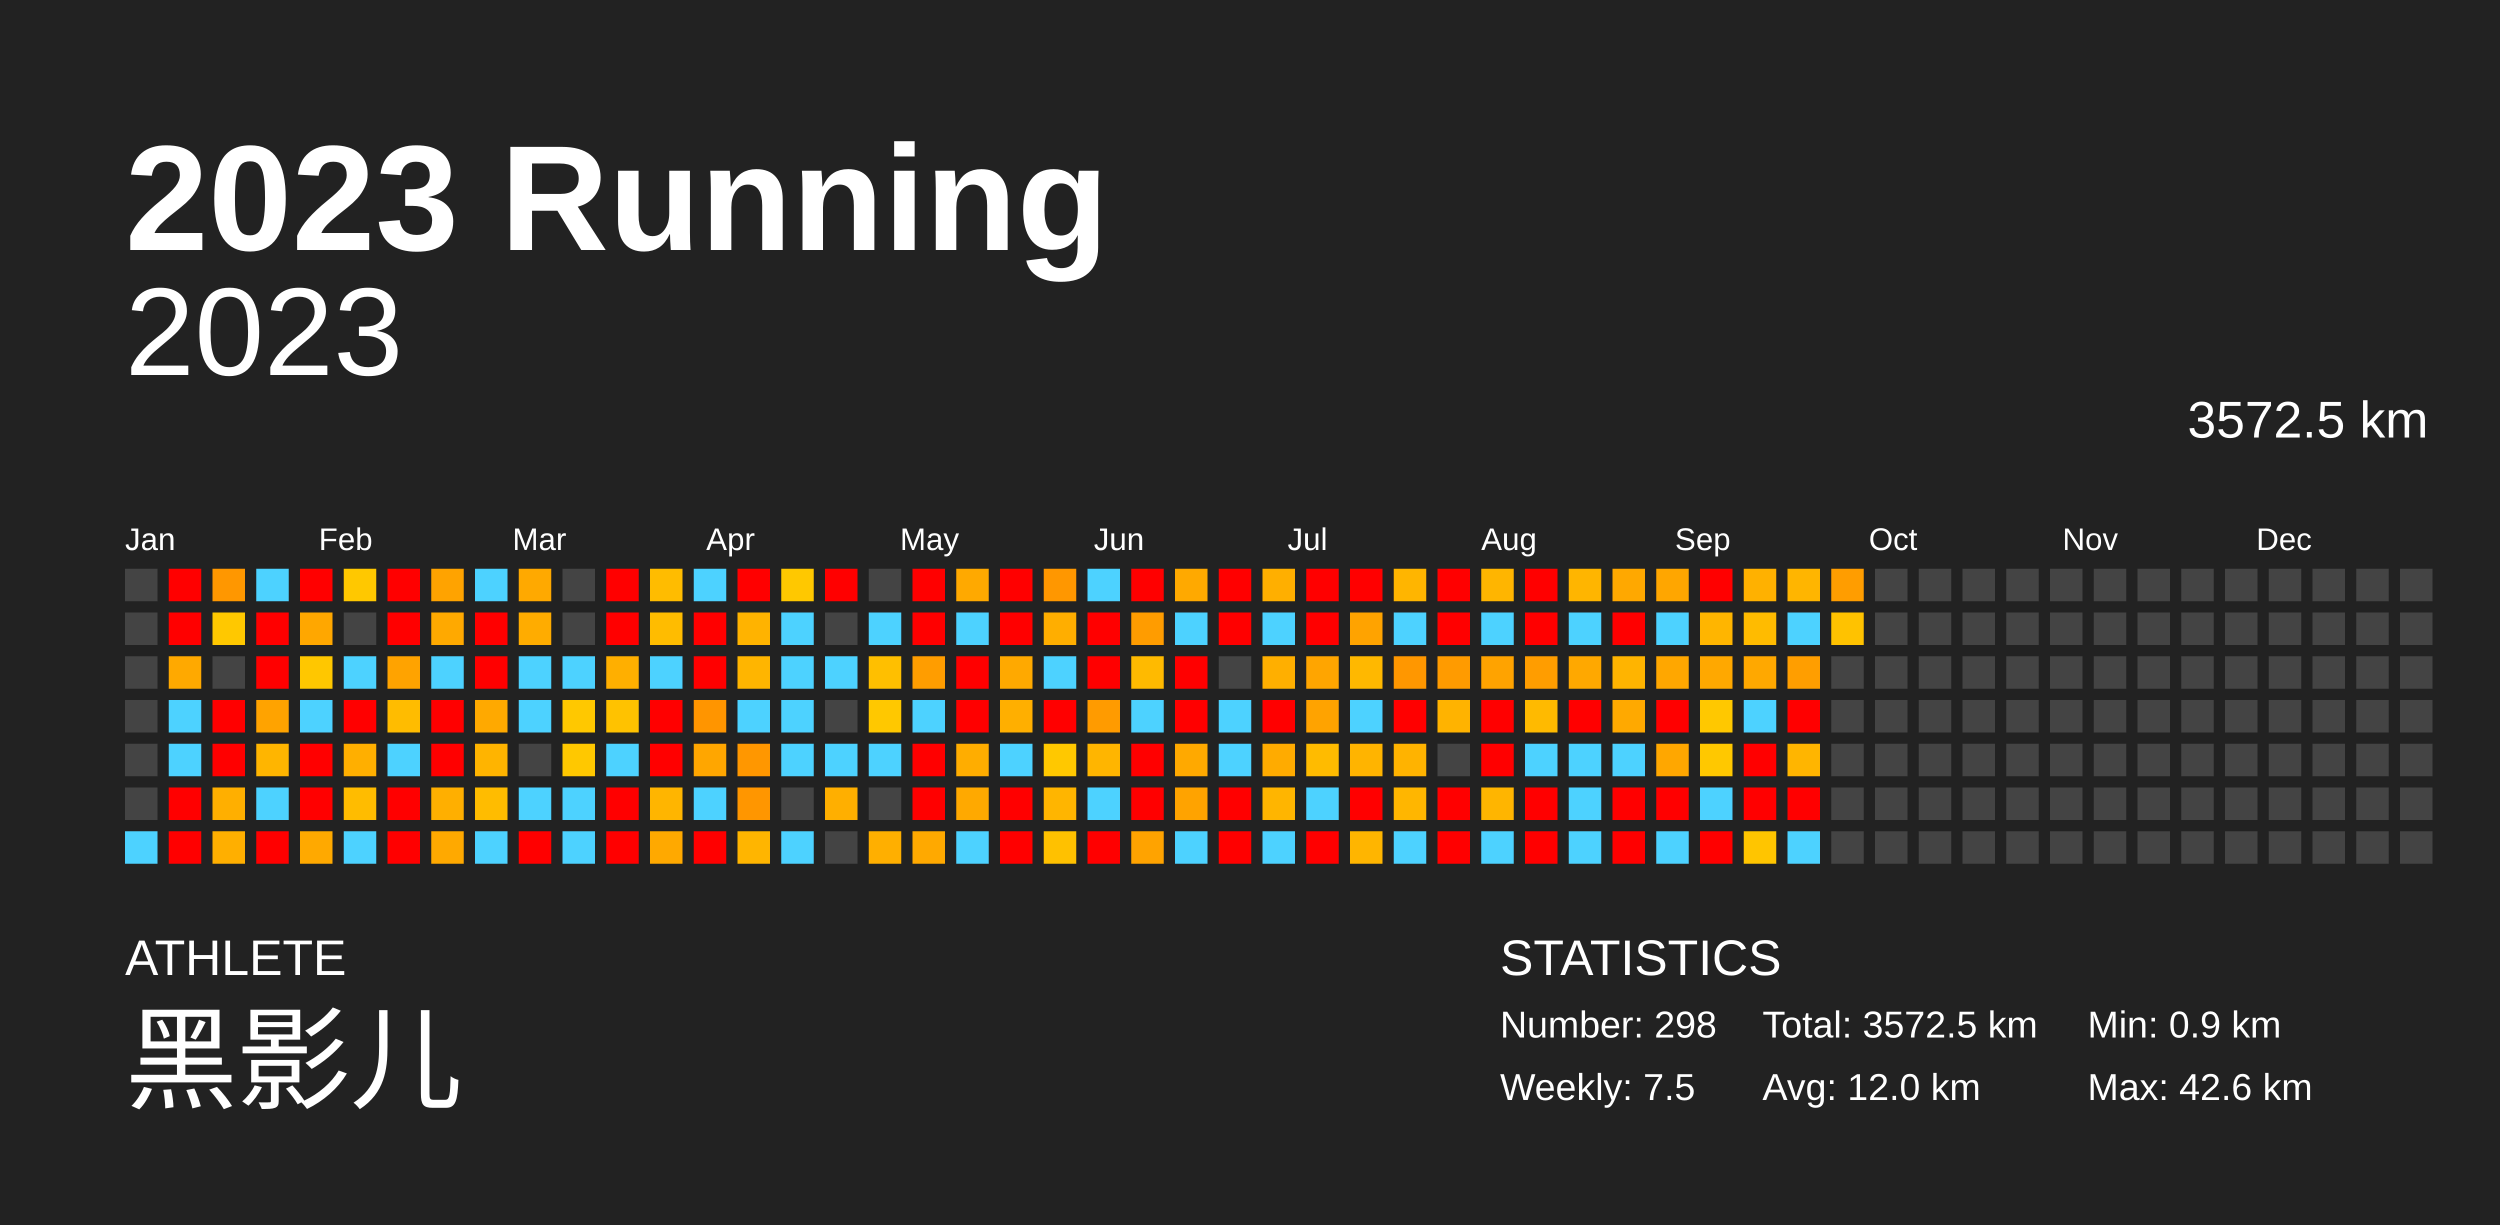
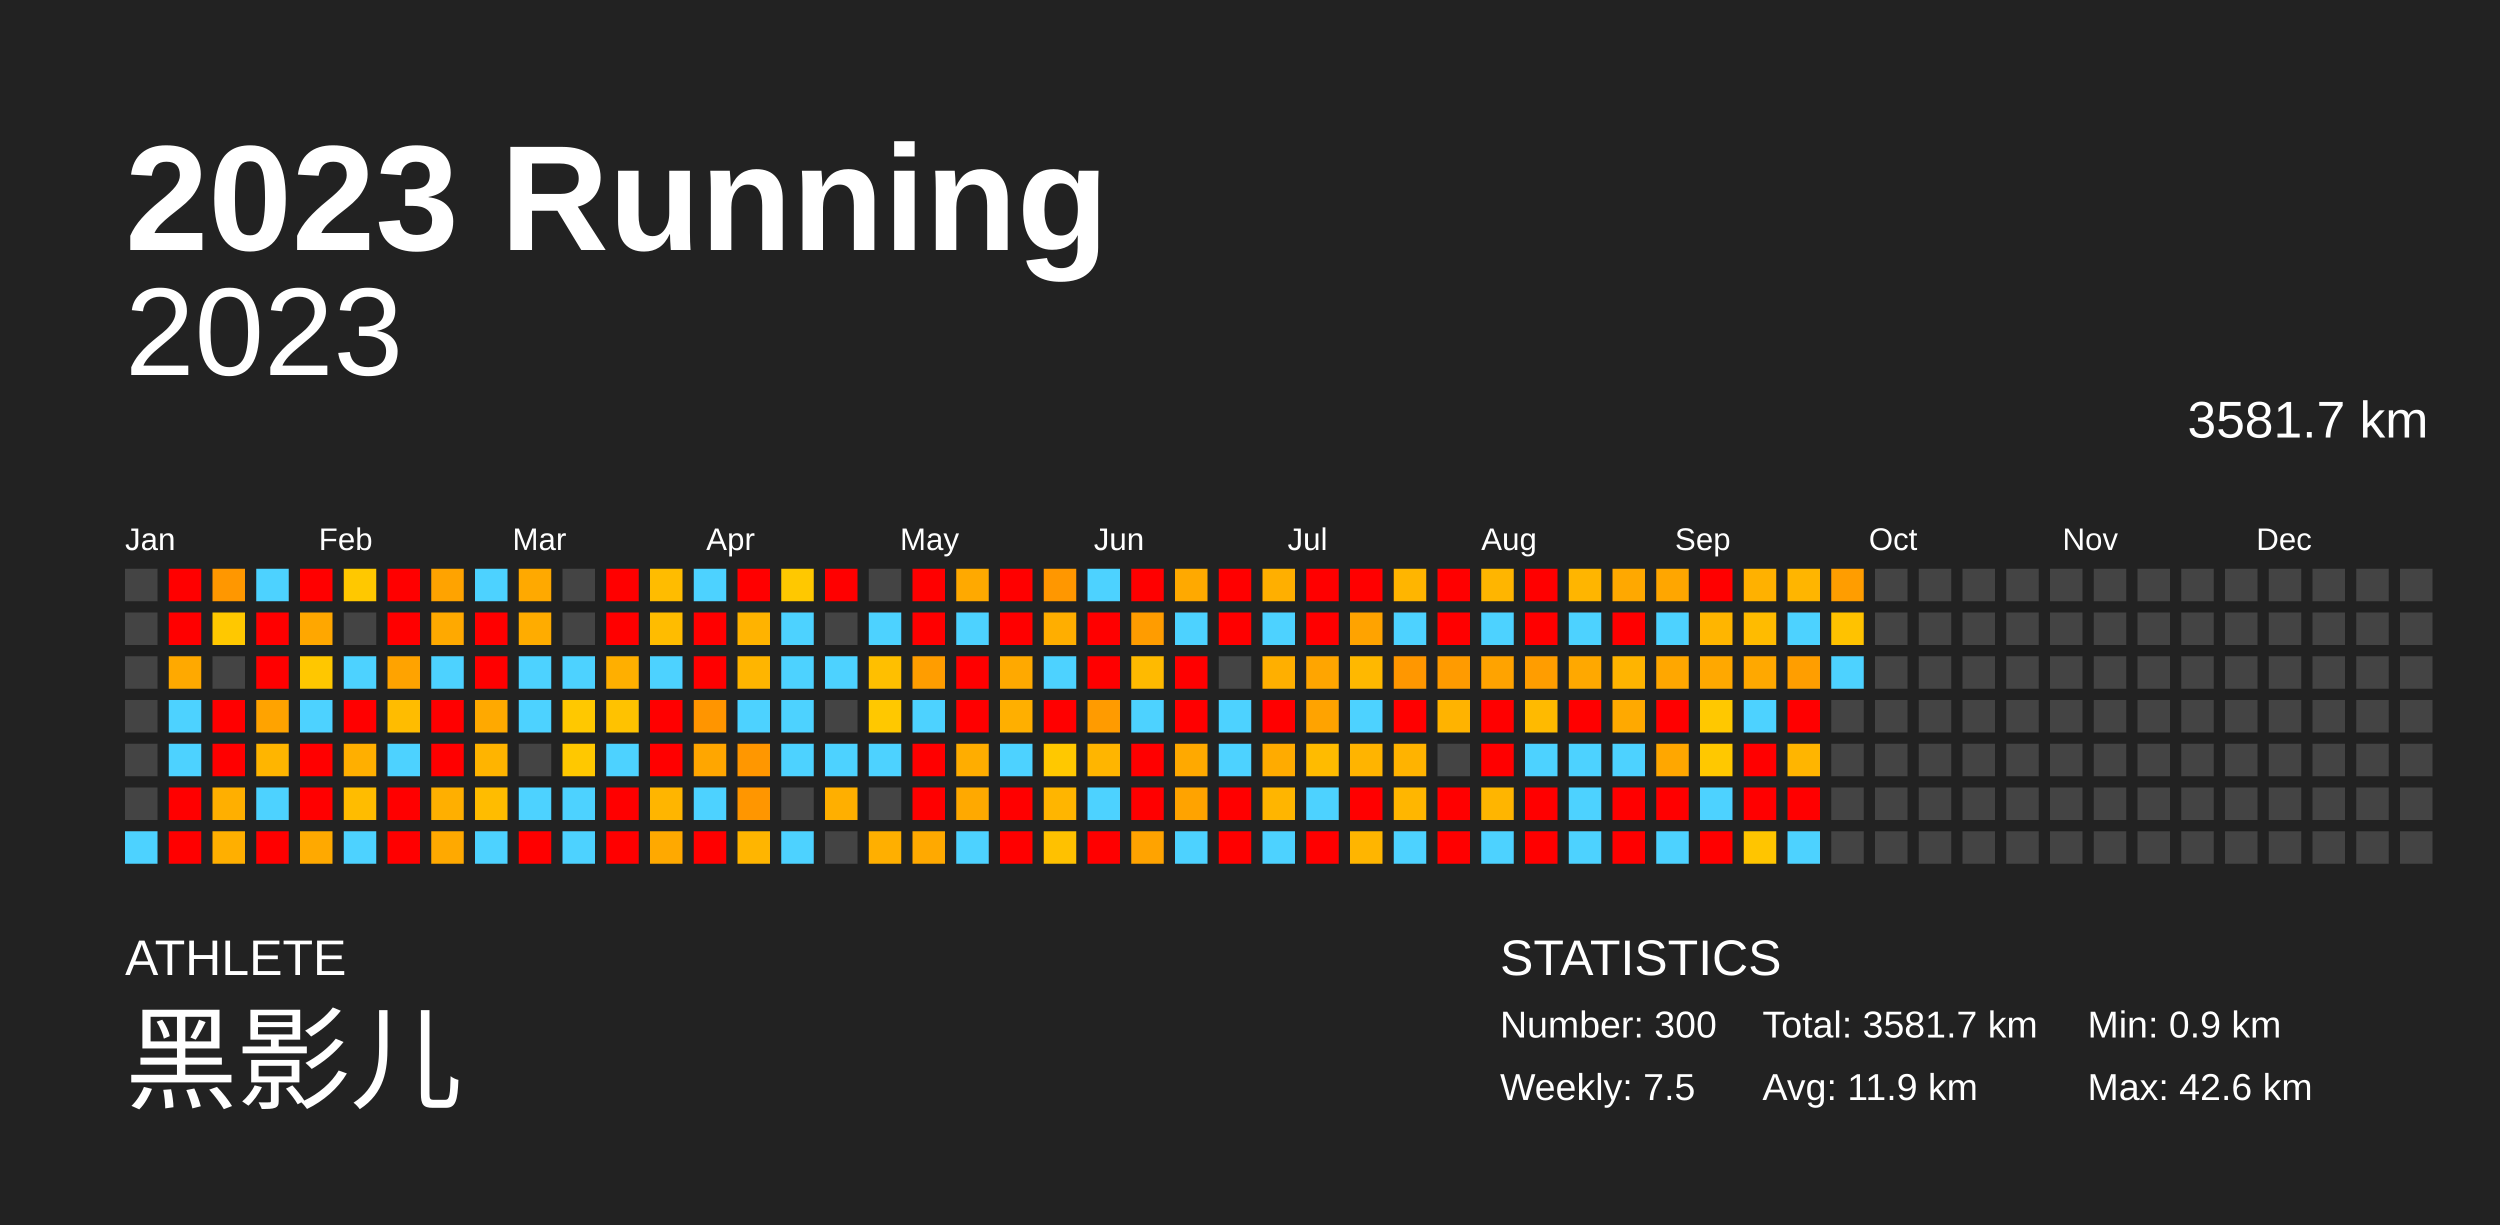
<svg xmlns="http://www.w3.org/2000/svg" baseProfile="full" height="98mm" version="1.1" viewBox="0,0,200,98" width="200mm">
  <defs />
  <rect fill="#222222" height="98" width="200" x="0" y="0" />
  <text fill="#FFFFFF" style="font-size:12px; font-family:Arial; font-weight:bold;" x="10" y="20">2023 Running</text>
  <text fill="#FFFFFF" style="font-size:4px; font-family:Arial" x="10" y="78">ATHLETE</text>
  <text fill="#FFFFFF" style="font-size:9px; font-family:Arial" x="10" y="88">黑影儿</text>
  <text fill="#FFFFFF" style="font-size:4px; font-family:Arial" x="120" y="78">STATISTICS</text>
-   <text fill="#FFFFFF" style="font-size:3px; font-family:Arial" x="120" y="83">Number: 298</text>
+   <text fill="#FFFFFF" style="font-size:3px; font-family:Arial" x="120" y="83">Number: 300</text>
  <text fill="#FFFFFF" style="font-size:3px; font-family:Arial" x="120" y="88">Weekly: 7.5</text>
-   <text fill="#FFFFFF" style="font-size:3px; font-family:Arial" x="141" y="83">Total: 3572.5 km</text>
-   <text fill="#FFFFFF" style="font-size:3px; font-family:Arial" x="141" y="88">Avg: 12.0 km</text>
+   <text fill="#FFFFFF" style="font-size:3px; font-family:Arial" x="141" y="83">Total: 3581.7 km</text>
+   <text fill="#FFFFFF" style="font-size:3px; font-family:Arial" x="141" y="88">Avg: 11.9 km</text>
  <text fill="#FFFFFF" style="font-size:3px; font-family:Arial" x="167" y="83">Min: 0.9 km</text>
  <text fill="#FFFFFF" style="font-size:3px; font-family:Arial" x="167" y="88">Max: 42.6 km</text>
  <text alignment-baseline="hanging" fill="#FFFFFF" style="font-size:10.0px; font-family:Arial;" x="10" y="30">2023</text>
-   <text alignment-baseline="hanging" fill="#FFFFFF" style="font-size:4.125px; font-family:Arial;" x="175" y="35">3572.5 km</text>
+   <text alignment-baseline="hanging" fill="#FFFFFF" style="font-size:4.125px; font-family:Arial;" x="175" y="35">3581.7 km</text>
  <text fill="#FFFFFF" style="font-size:2.5px; font-family:Arial" x="10.0" y="44">Jan</text>
  <text fill="#FFFFFF" style="font-size:2.5px; font-family:Arial" x="25.5" y="44">Feb</text>
  <text fill="#FFFFFF" style="font-size:2.5px; font-family:Arial" x="41.0" y="44">Mar</text>
  <text fill="#FFFFFF" style="font-size:2.5px; font-family:Arial" x="56.5" y="44">Apr</text>
  <text fill="#FFFFFF" style="font-size:2.5px; font-family:Arial" x="72.0" y="44">May</text>
  <text fill="#FFFFFF" style="font-size:2.5px; font-family:Arial" x="87.5" y="44">Jun</text>
  <text fill="#FFFFFF" style="font-size:2.5px; font-family:Arial" x="103.0" y="44">Jul</text>
  <text fill="#FFFFFF" style="font-size:2.5px; font-family:Arial" x="118.5" y="44">Aug</text>
  <text fill="#FFFFFF" style="font-size:2.5px; font-family:Arial" x="134.0" y="44">Sep</text>
  <text fill="#FFFFFF" style="font-size:2.5px; font-family:Arial" x="149.5" y="44">Oct</text>
  <text fill="#FFFFFF" style="font-size:2.5px; font-family:Arial" x="165.0" y="44">Nov</text>
  <text fill="#FFFFFF" style="font-size:2.5px; font-family:Arial" x="180.5" y="44">Dec</text>
  <rect fill="#444444" height="2.6" width="2.6" x="10.0" y="45.5" />
  <rect fill="#444444" height="2.6" width="2.6" x="10.0" y="49.0" />
  <rect fill="#444444" height="2.6" width="2.6" x="10.0" y="52.5" />
  <rect fill="#444444" height="2.6" width="2.6" x="10.0" y="56.0" />
  <rect fill="#444444" height="2.6" width="2.6" x="10.0" y="59.5" />
  <rect fill="#444444" height="2.6" width="2.6" x="10.0" y="63.0" />
  <rect fill="#4dd2ff" height="2.6" width="2.6" x="10.0" y="66.5" />
  <rect fill="red" height="2.6" width="2.6" x="13.5" y="45.5" />
  <rect fill="red" height="2.6" width="2.6" x="13.5" y="49.0" />
  <rect fill="#ffa900" height="2.6" width="2.6" x="13.5" y="52.5" />
  <rect fill="#4dd2ff" height="2.6" width="2.6" x="13.5" y="56.0" />
  <rect fill="#4dd2ff" height="2.6" width="2.6" x="13.5" y="59.5" />
  <rect fill="red" height="2.6" width="2.6" x="13.5" y="63.0" />
  <rect fill="red" height="2.6" width="2.6" x="13.5" y="66.5" />
  <rect fill="#ff9700" height="2.6" width="2.6" x="17.0" y="45.5" />
  <rect fill="#ffc800" height="2.6" width="2.6" x="17.0" y="49.0" />
  <rect fill="#444444" height="2.6" width="2.6" x="17.0" y="52.5" />
  <rect fill="red" height="2.6" width="2.6" x="17.0" y="56.0" />
  <rect fill="red" height="2.6" width="2.6" x="17.0" y="59.5" />
  <rect fill="#ffaf00" height="2.6" width="2.6" x="17.0" y="63.0" />
  <rect fill="#ffaf00" height="2.6" width="2.6" x="17.0" y="66.5" />
  <rect fill="#4dd2ff" height="2.6" width="2.6" x="20.5" y="45.5" />
  <rect fill="red" height="2.6" width="2.6" x="20.5" y="49.0" />
  <rect fill="red" height="2.6" width="2.6" x="20.5" y="52.5" />
  <rect fill="#ffa300" height="2.6" width="2.6" x="20.5" y="56.0" />
  <rect fill="#ffb500" height="2.6" width="2.6" x="20.5" y="59.5" />
  <rect fill="#4dd2ff" height="2.6" width="2.6" x="20.5" y="63.0" />
  <rect fill="red" height="2.6" width="2.6" x="20.5" y="66.5" />
  <rect fill="red" height="2.6" width="2.6" x="24.0" y="45.5" />
  <rect fill="#ffa700" height="2.6" width="2.6" x="24.0" y="49.0" />
  <rect fill="#ffc700" height="2.6" width="2.6" x="24.0" y="52.5" />
  <rect fill="#4dd2ff" height="2.6" width="2.6" x="24.0" y="56.0" />
  <rect fill="red" height="2.6" width="2.6" x="24.0" y="59.5" />
  <rect fill="red" height="2.6" width="2.6" x="24.0" y="63.0" />
  <rect fill="#ffa900" height="2.6" width="2.6" x="24.0" y="66.5" />
  <rect fill="#ffc800" height="2.6" width="2.6" x="27.5" y="45.5" />
  <rect fill="#444444" height="2.6" width="2.6" x="27.5" y="49.0" />
  <rect fill="#4dd2ff" height="2.6" width="2.6" x="27.5" y="52.5" />
  <rect fill="red" height="2.6" width="2.6" x="27.5" y="56.0" />
  <rect fill="#ffaf00" height="2.6" width="2.6" x="27.5" y="59.5" />
  <rect fill="#ffbc00" height="2.6" width="2.6" x="27.5" y="63.0" />
  <rect fill="#4dd2ff" height="2.6" width="2.6" x="27.5" y="66.5" />
  <rect fill="red" height="2.6" width="2.6" x="31.0" y="45.5" />
  <rect fill="red" height="2.6" width="2.6" x="31.0" y="49.0" />
  <rect fill="#ffa300" height="2.6" width="2.6" x="31.0" y="52.5" />
  <rect fill="#ffbc00" height="2.6" width="2.6" x="31.0" y="56.0" />
  <rect fill="#4dd2ff" height="2.6" width="2.6" x="31.0" y="59.5" />
  <rect fill="red" height="2.6" width="2.6" x="31.0" y="63.0" />
  <rect fill="red" height="2.6" width="2.6" x="31.0" y="66.5" />
  <rect fill="#ffa300" height="2.6" width="2.6" x="34.5" y="45.5" />
  <rect fill="#ffa900" height="2.6" width="2.6" x="34.5" y="49.0" />
  <rect fill="#4dd2ff" height="2.6" width="2.6" x="34.5" y="52.5" />
  <rect fill="red" height="2.6" width="2.6" x="34.5" y="56.0" />
  <rect fill="red" height="2.6" width="2.6" x="34.5" y="59.5" />
  <rect fill="#ffaf00" height="2.6" width="2.6" x="34.5" y="63.0" />
  <rect fill="#ffa900" height="2.6" width="2.6" x="34.5" y="66.5" />
  <rect fill="#4dd2ff" height="2.6" width="2.6" x="38.0" y="45.5" />
  <rect fill="red" height="2.6" width="2.6" x="38.0" y="49.0" />
  <rect fill="red" height="2.6" width="2.6" x="38.0" y="52.5" />
  <rect fill="#ffa900" height="2.6" width="2.6" x="38.0" y="56.0" />
  <rect fill="#ffb400" height="2.6" width="2.6" x="38.0" y="59.5" />
  <rect fill="#ffbc00" height="2.6" width="2.6" x="38.0" y="63.0" />
  <rect fill="#4dd2ff" height="2.6" width="2.6" x="38.0" y="66.5" />
  <rect fill="#ffa900" height="2.6" width="2.6" x="41.5" y="45.5" />
  <rect fill="#ffac00" height="2.6" width="2.6" x="41.5" y="49.0" />
  <rect fill="#4dd2ff" height="2.6" width="2.6" x="41.5" y="52.5" />
  <rect fill="#4dd2ff" height="2.6" width="2.6" x="41.5" y="56.0" />
  <rect fill="#444444" height="2.6" width="2.6" x="41.5" y="59.5" />
  <rect fill="#4dd2ff" height="2.6" width="2.6" x="41.5" y="63.0" />
  <rect fill="red" height="2.6" width="2.6" x="41.5" y="66.5" />
  <rect fill="#444444" height="2.6" width="2.6" x="45.0" y="45.5" />
  <rect fill="#444444" height="2.6" width="2.6" x="45.0" y="49.0" />
  <rect fill="#4dd2ff" height="2.6" width="2.6" x="45.0" y="52.5" />
  <rect fill="#ffc800" height="2.6" width="2.6" x="45.0" y="56.0" />
  <rect fill="#ffc800" height="2.6" width="2.6" x="45.0" y="59.5" />
  <rect fill="#4dd2ff" height="2.6" width="2.6" x="45.0" y="63.0" />
  <rect fill="#4dd2ff" height="2.6" width="2.6" x="45.0" y="66.5" />
  <rect fill="red" height="2.6" width="2.6" x="48.5" y="45.5" />
  <rect fill="red" height="2.6" width="2.6" x="48.5" y="49.0" />
  <rect fill="#ffaf00" height="2.6" width="2.6" x="48.5" y="52.5" />
  <rect fill="#ffc200" height="2.6" width="2.6" x="48.5" y="56.0" />
  <rect fill="#4dd2ff" height="2.6" width="2.6" x="48.5" y="59.5" />
  <rect fill="red" height="2.6" width="2.6" x="48.5" y="63.0" />
  <rect fill="red" height="2.6" width="2.6" x="48.5" y="66.5" />
  <rect fill="#ffbc00" height="2.6" width="2.6" x="52.0" y="45.5" />
  <rect fill="#ffbc00" height="2.6" width="2.6" x="52.0" y="49.0" />
  <rect fill="#4dd2ff" height="2.6" width="2.6" x="52.0" y="52.5" />
  <rect fill="red" height="2.6" width="2.6" x="52.0" y="56.0" />
  <rect fill="red" height="2.6" width="2.6" x="52.0" y="59.5" />
  <rect fill="#ffb500" height="2.6" width="2.6" x="52.0" y="63.0" />
  <rect fill="#ffa900" height="2.6" width="2.6" x="52.0" y="66.5" />
  <rect fill="#4dd2ff" height="2.6" width="2.6" x="55.5" y="45.5" />
  <rect fill="red" height="2.6" width="2.6" x="55.5" y="49.0" />
  <rect fill="red" height="2.6" width="2.6" x="55.5" y="52.5" />
  <rect fill="#ff9500" height="2.6" width="2.6" x="55.5" y="56.0" />
  <rect fill="#ffa600" height="2.6" width="2.6" x="55.5" y="59.5" />
  <rect fill="#4dd2ff" height="2.6" width="2.6" x="55.5" y="63.0" />
  <rect fill="red" height="2.6" width="2.6" x="55.5" y="66.5" />
  <rect fill="red" height="2.6" width="2.6" x="59.0" y="45.5" />
  <rect fill="#ffb300" height="2.6" width="2.6" x="59.0" y="49.0" />
  <rect fill="#ffb500" height="2.6" width="2.6" x="59.0" y="52.5" />
  <rect fill="#4dd2ff" height="2.6" width="2.6" x="59.0" y="56.0" />
  <rect fill="#ff9700" height="2.6" width="2.6" x="59.0" y="59.5" />
  <rect fill="#ff9600" height="2.6" width="2.6" x="59.0" y="63.0" />
  <rect fill="#ffb500" height="2.6" width="2.6" x="59.0" y="66.5" />
  <rect fill="#ffc800" height="2.6" width="2.6" x="62.5" y="45.5" />
  <rect fill="#4dd2ff" height="2.6" width="2.6" x="62.5" y="49.0" />
  <rect fill="#4dd2ff" height="2.6" width="2.6" x="62.5" y="52.5" />
  <rect fill="#4dd2ff" height="2.6" width="2.6" x="62.5" y="56.0" />
  <rect fill="#4dd2ff" height="2.6" width="2.6" x="62.5" y="59.5" />
  <rect fill="#444444" height="2.6" width="2.6" x="62.5" y="63.0" />
  <rect fill="#4dd2ff" height="2.6" width="2.6" x="62.5" y="66.5" />
  <rect fill="red" height="2.6" width="2.6" x="66.0" y="45.5" />
  <rect fill="#444444" height="2.6" width="2.6" x="66.0" y="49.0" />
  <rect fill="#4dd2ff" height="2.6" width="2.6" x="66.0" y="52.5" />
  <rect fill="#444444" height="2.6" width="2.6" x="66.0" y="56.0" />
  <rect fill="#4dd2ff" height="2.6" width="2.6" x="66.0" y="59.5" />
  <rect fill="#ffaf00" height="2.6" width="2.6" x="66.0" y="63.0" />
  <rect fill="#444444" height="2.6" width="2.6" x="66.0" y="66.5" />
  <rect fill="#444444" height="2.6" width="2.6" x="69.5" y="45.5" />
  <rect fill="#4dd2ff" height="2.6" width="2.6" x="69.5" y="49.0" />
  <rect fill="#ffbf00" height="2.6" width="2.6" x="69.5" y="52.5" />
  <rect fill="#ffc800" height="2.6" width="2.6" x="69.5" y="56.0" />
  <rect fill="#4dd2ff" height="2.6" width="2.6" x="69.5" y="59.5" />
  <rect fill="#444444" height="2.6" width="2.6" x="69.5" y="63.0" />
  <rect fill="#ffaf00" height="2.6" width="2.6" x="69.5" y="66.5" />
  <rect fill="red" height="2.6" width="2.6" x="73.0" y="45.5" />
  <rect fill="red" height="2.6" width="2.6" x="73.0" y="49.0" />
  <rect fill="#ff9d00" height="2.6" width="2.6" x="73.0" y="52.5" />
  <rect fill="#4dd2ff" height="2.6" width="2.6" x="73.0" y="56.0" />
  <rect fill="red" height="2.6" width="2.6" x="73.0" y="59.5" />
  <rect fill="red" height="2.6" width="2.6" x="73.0" y="63.0" />
  <rect fill="#ffa900" height="2.6" width="2.6" x="73.0" y="66.5" />
  <rect fill="#ffa900" height="2.6" width="2.6" x="76.5" y="45.5" />
  <rect fill="#4dd2ff" height="2.6" width="2.6" x="76.5" y="49.0" />
  <rect fill="red" height="2.6" width="2.6" x="76.5" y="52.5" />
  <rect fill="red" height="2.6" width="2.6" x="76.5" y="56.0" />
  <rect fill="#ffad00" height="2.6" width="2.6" x="76.5" y="59.5" />
  <rect fill="#ffa900" height="2.6" width="2.6" x="76.5" y="63.0" />
  <rect fill="#4dd2ff" height="2.6" width="2.6" x="76.5" y="66.5" />
  <rect fill="red" height="2.6" width="2.6" x="80.0" y="45.5" />
  <rect fill="red" height="2.6" width="2.6" x="80.0" y="49.0" />
  <rect fill="#ffa900" height="2.6" width="2.6" x="80.0" y="52.5" />
  <rect fill="#ffaf00" height="2.6" width="2.6" x="80.0" y="56.0" />
  <rect fill="#4dd2ff" height="2.6" width="2.6" x="80.0" y="59.5" />
  <rect fill="red" height="2.6" width="2.6" x="80.0" y="63.0" />
  <rect fill="red" height="2.6" width="2.6" x="80.0" y="66.5" />
  <rect fill="#ff9700" height="2.6" width="2.6" x="83.5" y="45.5" />
  <rect fill="#ffae00" height="2.6" width="2.6" x="83.5" y="49.0" />
  <rect fill="#4dd2ff" height="2.6" width="2.6" x="83.5" y="52.5" />
  <rect fill="red" height="2.6" width="2.6" x="83.5" y="56.0" />
  <rect fill="#ffc800" height="2.6" width="2.6" x="83.5" y="59.5" />
  <rect fill="#ffb500" height="2.6" width="2.6" x="83.5" y="63.0" />
  <rect fill="#ffc100" height="2.6" width="2.6" x="83.5" y="66.5" />
  <rect fill="#4dd2ff" height="2.6" width="2.6" x="87.0" y="45.5" />
  <rect fill="red" height="2.6" width="2.6" x="87.0" y="49.0" />
  <rect fill="red" height="2.6" width="2.6" x="87.0" y="52.5" />
  <rect fill="#ff9b00" height="2.6" width="2.6" x="87.0" y="56.0" />
  <rect fill="#ffb500" height="2.6" width="2.6" x="87.0" y="59.5" />
  <rect fill="#4dd2ff" height="2.6" width="2.6" x="87.0" y="63.0" />
  <rect fill="red" height="2.6" width="2.6" x="87.0" y="66.5" />
  <rect fill="red" height="2.6" width="2.6" x="90.5" y="45.5" />
  <rect fill="#ff9c00" height="2.6" width="2.6" x="90.5" y="49.0" />
  <rect fill="#ffba00" height="2.6" width="2.6" x="90.5" y="52.5" />
  <rect fill="#4dd2ff" height="2.6" width="2.6" x="90.5" y="56.0" />
  <rect fill="red" height="2.6" width="2.6" x="90.5" y="59.5" />
  <rect fill="red" height="2.6" width="2.6" x="90.5" y="63.0" />
  <rect fill="#ffa300" height="2.6" width="2.6" x="90.5" y="66.5" />
  <rect fill="#ffa900" height="2.6" width="2.6" x="94.0" y="45.5" />
  <rect fill="#4dd2ff" height="2.6" width="2.6" x="94.0" y="49.0" />
  <rect fill="red" height="2.6" width="2.6" x="94.0" y="52.5" />
  <rect fill="red" height="2.6" width="2.6" x="94.0" y="56.0" />
  <rect fill="#ffa900" height="2.6" width="2.6" x="94.0" y="59.5" />
  <rect fill="#ffa300" height="2.6" width="2.6" x="94.0" y="63.0" />
  <rect fill="#4dd2ff" height="2.6" width="2.6" x="94.0" y="66.5" />
  <rect fill="red" height="2.6" width="2.6" x="97.5" y="45.5" />
  <rect fill="red" height="2.6" width="2.6" x="97.5" y="49.0" />
  <rect fill="#444444" height="2.6" width="2.6" x="97.5" y="52.5" />
  <rect fill="#4dd2ff" height="2.6" width="2.6" x="97.5" y="56.0" />
  <rect fill="#4dd2ff" height="2.6" width="2.6" x="97.5" y="59.5" />
  <rect fill="red" height="2.6" width="2.6" x="97.5" y="63.0" />
  <rect fill="red" height="2.6" width="2.6" x="97.5" y="66.5" />
  <rect fill="#ffaf00" height="2.6" width="2.6" x="101.0" y="45.5" />
  <rect fill="#4dd2ff" height="2.6" width="2.6" x="101.0" y="49.0" />
  <rect fill="#ffaf00" height="2.6" width="2.6" x="101.0" y="52.5" />
  <rect fill="red" height="2.6" width="2.6" x="101.0" y="56.0" />
  <rect fill="#ffab00" height="2.6" width="2.6" x="101.0" y="59.5" />
  <rect fill="#ffb500" height="2.6" width="2.6" x="101.0" y="63.0" />
  <rect fill="#4dd2ff" height="2.6" width="2.6" x="101.0" y="66.5" />
  <rect fill="red" height="2.6" width="2.6" x="104.5" y="45.5" />
  <rect fill="red" height="2.6" width="2.6" x="104.5" y="49.0" />
  <rect fill="#ffa500" height="2.6" width="2.6" x="104.5" y="52.5" />
  <rect fill="#ffa300" height="2.6" width="2.6" x="104.5" y="56.0" />
  <rect fill="#ffbb00" height="2.6" width="2.6" x="104.5" y="59.5" />
  <rect fill="#4dd2ff" height="2.6" width="2.6" x="104.5" y="63.0" />
  <rect fill="red" height="2.6" width="2.6" x="104.5" y="66.5" />
  <rect fill="red" height="2.6" width="2.6" x="108.0" y="45.5" />
  <rect fill="#ffa300" height="2.6" width="2.6" x="108.0" y="49.0" />
  <rect fill="#ffb800" height="2.6" width="2.6" x="108.0" y="52.5" />
  <rect fill="#4dd2ff" height="2.6" width="2.6" x="108.0" y="56.0" />
  <rect fill="#ffb400" height="2.6" width="2.6" x="108.0" y="59.5" />
  <rect fill="red" height="2.6" width="2.6" x="108.0" y="63.0" />
  <rect fill="#ffb500" height="2.6" width="2.6" x="108.0" y="66.5" />
  <rect fill="#ffb500" height="2.6" width="2.6" x="111.5" y="45.5" />
  <rect fill="#4dd2ff" height="2.6" width="2.6" x="111.5" y="49.0" />
  <rect fill="#ff9700" height="2.6" width="2.6" x="111.5" y="52.5" />
  <rect fill="red" height="2.6" width="2.6" x="111.5" y="56.0" />
  <rect fill="#ffb300" height="2.6" width="2.6" x="111.5" y="59.5" />
  <rect fill="#ffb600" height="2.6" width="2.6" x="111.5" y="63.0" />
  <rect fill="#4dd2ff" height="2.6" width="2.6" x="111.5" y="66.5" />
  <rect fill="red" height="2.6" width="2.6" x="115.0" y="45.5" />
  <rect fill="red" height="2.6" width="2.6" x="115.0" y="49.0" />
  <rect fill="#ff9b00" height="2.6" width="2.6" x="115.0" y="52.5" />
  <rect fill="#ffb300" height="2.6" width="2.6" x="115.0" y="56.0" />
  <rect fill="#444444" height="2.6" width="2.6" x="115.0" y="59.5" />
  <rect fill="red" height="2.6" width="2.6" x="115.0" y="63.0" />
  <rect fill="red" height="2.6" width="2.6" x="115.0" y="66.5" />
  <rect fill="#ffb500" height="2.6" width="2.6" x="118.5" y="45.5" />
  <rect fill="#4dd2ff" height="2.6" width="2.6" x="118.5" y="49.0" />
  <rect fill="#ffa300" height="2.6" width="2.6" x="118.5" y="52.5" />
  <rect fill="red" height="2.6" width="2.6" x="118.5" y="56.0" />
  <rect fill="red" height="2.6" width="2.6" x="118.5" y="59.5" />
  <rect fill="#ffb500" height="2.6" width="2.6" x="118.5" y="63.0" />
  <rect fill="#4dd2ff" height="2.6" width="2.6" x="118.5" y="66.5" />
  <rect fill="red" height="2.6" width="2.6" x="122.0" y="45.5" />
  <rect fill="red" height="2.6" width="2.6" x="122.0" y="49.0" />
  <rect fill="#ff9d00" height="2.6" width="2.6" x="122.0" y="52.5" />
  <rect fill="#ffba00" height="2.6" width="2.6" x="122.0" y="56.0" />
  <rect fill="#4dd2ff" height="2.6" width="2.6" x="122.0" y="59.5" />
  <rect fill="red" height="2.6" width="2.6" x="122.0" y="63.0" />
  <rect fill="red" height="2.6" width="2.6" x="122.0" y="66.5" />
  <rect fill="#ffb500" height="2.6" width="2.6" x="125.5" y="45.5" />
  <rect fill="#4dd2ff" height="2.6" width="2.6" x="125.5" y="49.0" />
  <rect fill="#ffa800" height="2.6" width="2.6" x="125.5" y="52.5" />
  <rect fill="red" height="2.6" width="2.6" x="125.5" y="56.0" />
  <rect fill="#4dd2ff" height="2.6" width="2.6" x="125.5" y="59.5" />
  <rect fill="#4dd2ff" height="2.6" width="2.6" x="125.5" y="63.0" />
  <rect fill="#4dd2ff" height="2.6" width="2.6" x="125.5" y="66.5" />
  <rect fill="#ffa800" height="2.6" width="2.6" x="129.0" y="45.5" />
  <rect fill="red" height="2.6" width="2.6" x="129.0" y="49.0" />
  <rect fill="#ffb400" height="2.6" width="2.6" x="129.0" y="52.5" />
  <rect fill="#ffa900" height="2.6" width="2.6" x="129.0" y="56.0" />
  <rect fill="#4dd2ff" height="2.6" width="2.6" x="129.0" y="59.5" />
  <rect fill="red" height="2.6" width="2.6" x="129.0" y="63.0" />
  <rect fill="red" height="2.6" width="2.6" x="129.0" y="66.5" />
  <rect fill="#ffa600" height="2.6" width="2.6" x="132.5" y="45.5" />
  <rect fill="#4dd2ff" height="2.6" width="2.6" x="132.5" y="49.0" />
  <rect fill="#ffa700" height="2.6" width="2.6" x="132.5" y="52.5" />
  <rect fill="red" height="2.6" width="2.6" x="132.5" y="56.0" />
  <rect fill="#ffa700" height="2.6" width="2.6" x="132.5" y="59.5" />
  <rect fill="red" height="2.6" width="2.6" x="132.5" y="63.0" />
  <rect fill="#4dd2ff" height="2.6" width="2.6" x="132.5" y="66.5" />
  <rect fill="red" height="2.6" width="2.6" x="136.0" y="45.5" />
  <rect fill="#ffb500" height="2.6" width="2.6" x="136.0" y="49.0" />
  <rect fill="#ffa800" height="2.6" width="2.6" x="136.0" y="52.5" />
  <rect fill="#ffc800" height="2.6" width="2.6" x="136.0" y="56.0" />
  <rect fill="#ffc800" height="2.6" width="2.6" x="136.0" y="59.5" />
  <rect fill="#4dd2ff" height="2.6" width="2.6" x="136.0" y="63.0" />
  <rect fill="red" height="2.6" width="2.6" x="136.0" y="66.5" />
  <rect fill="#ffb100" height="2.6" width="2.6" x="139.5" y="45.5" />
  <rect fill="#ffbb00" height="2.6" width="2.6" x="139.5" y="49.0" />
  <rect fill="#ffa800" height="2.6" width="2.6" x="139.5" y="52.5" />
  <rect fill="#4dd2ff" height="2.6" width="2.6" x="139.5" y="56.0" />
  <rect fill="red" height="2.6" width="2.6" x="139.5" y="59.5" />
  <rect fill="red" height="2.6" width="2.6" x="139.5" y="63.0" />
  <rect fill="#ffc500" height="2.6" width="2.6" x="139.5" y="66.5" />
  <rect fill="#ffb500" height="2.6" width="2.6" x="143.0" y="45.5" />
  <rect fill="#4dd2ff" height="2.6" width="2.6" x="143.0" y="49.0" />
  <rect fill="#ff9e00" height="2.6" width="2.6" x="143.0" y="52.5" />
  <rect fill="red" height="2.6" width="2.6" x="143.0" y="56.0" />
  <rect fill="#ffb500" height="2.6" width="2.6" x="143.0" y="59.5" />
  <rect fill="red" height="2.6" width="2.6" x="143.0" y="63.0" />
  <rect fill="#4dd2ff" height="2.6" width="2.6" x="143.0" y="66.5" />
  <rect fill="#ff9d00" height="2.6" width="2.6" x="146.5" y="45.5" />
  <rect fill="#ffc200" height="2.6" width="2.6" x="146.5" y="49.0" />
-   <rect fill="#444444" height="2.6" width="2.6" x="146.5" y="52.5" />
+   <rect fill="#4dd2ff" height="2.6" width="2.6" x="146.5" y="52.5" />
  <rect fill="#444444" height="2.6" width="2.6" x="146.5" y="56.0" />
  <rect fill="#444444" height="2.6" width="2.6" x="146.5" y="59.5" />
  <rect fill="#444444" height="2.6" width="2.6" x="146.5" y="63.0" />
  <rect fill="#444444" height="2.6" width="2.6" x="146.5" y="66.5" />
  <rect fill="#444444" height="2.6" width="2.6" x="150.0" y="45.5" />
  <rect fill="#444444" height="2.6" width="2.6" x="150.0" y="49.0" />
  <rect fill="#444444" height="2.6" width="2.6" x="150.0" y="52.5" />
  <rect fill="#444444" height="2.6" width="2.6" x="150.0" y="56.0" />
  <rect fill="#444444" height="2.6" width="2.6" x="150.0" y="59.5" />
  <rect fill="#444444" height="2.6" width="2.6" x="150.0" y="63.0" />
  <rect fill="#444444" height="2.6" width="2.6" x="150.0" y="66.5" />
  <rect fill="#444444" height="2.6" width="2.6" x="153.5" y="45.5" />
  <rect fill="#444444" height="2.6" width="2.6" x="153.5" y="49.0" />
  <rect fill="#444444" height="2.6" width="2.6" x="153.5" y="52.5" />
  <rect fill="#444444" height="2.6" width="2.6" x="153.5" y="56.0" />
  <rect fill="#444444" height="2.6" width="2.6" x="153.5" y="59.5" />
  <rect fill="#444444" height="2.6" width="2.6" x="153.5" y="63.0" />
  <rect fill="#444444" height="2.6" width="2.6" x="153.5" y="66.5" />
  <rect fill="#444444" height="2.6" width="2.6" x="157.0" y="45.5" />
  <rect fill="#444444" height="2.6" width="2.6" x="157.0" y="49.0" />
  <rect fill="#444444" height="2.6" width="2.6" x="157.0" y="52.5" />
  <rect fill="#444444" height="2.6" width="2.6" x="157.0" y="56.0" />
  <rect fill="#444444" height="2.6" width="2.6" x="157.0" y="59.5" />
  <rect fill="#444444" height="2.6" width="2.6" x="157.0" y="63.0" />
  <rect fill="#444444" height="2.6" width="2.6" x="157.0" y="66.5" />
  <rect fill="#444444" height="2.6" width="2.6" x="160.5" y="45.5" />
  <rect fill="#444444" height="2.6" width="2.6" x="160.5" y="49.0" />
  <rect fill="#444444" height="2.6" width="2.6" x="160.5" y="52.5" />
  <rect fill="#444444" height="2.6" width="2.6" x="160.5" y="56.0" />
  <rect fill="#444444" height="2.6" width="2.6" x="160.5" y="59.5" />
  <rect fill="#444444" height="2.6" width="2.6" x="160.5" y="63.0" />
  <rect fill="#444444" height="2.6" width="2.6" x="160.5" y="66.5" />
  <rect fill="#444444" height="2.6" width="2.6" x="164.0" y="45.5" />
  <rect fill="#444444" height="2.6" width="2.6" x="164.0" y="49.0" />
  <rect fill="#444444" height="2.6" width="2.6" x="164.0" y="52.5" />
  <rect fill="#444444" height="2.6" width="2.6" x="164.0" y="56.0" />
  <rect fill="#444444" height="2.6" width="2.6" x="164.0" y="59.5" />
  <rect fill="#444444" height="2.6" width="2.6" x="164.0" y="63.0" />
  <rect fill="#444444" height="2.6" width="2.6" x="164.0" y="66.5" />
  <rect fill="#444444" height="2.6" width="2.6" x="167.5" y="45.5" />
  <rect fill="#444444" height="2.6" width="2.6" x="167.5" y="49.0" />
  <rect fill="#444444" height="2.6" width="2.6" x="167.5" y="52.5" />
  <rect fill="#444444" height="2.6" width="2.6" x="167.5" y="56.0" />
  <rect fill="#444444" height="2.6" width="2.6" x="167.5" y="59.5" />
  <rect fill="#444444" height="2.6" width="2.6" x="167.5" y="63.0" />
  <rect fill="#444444" height="2.6" width="2.6" x="167.5" y="66.5" />
  <rect fill="#444444" height="2.6" width="2.6" x="171.0" y="45.5" />
  <rect fill="#444444" height="2.6" width="2.6" x="171.0" y="49.0" />
  <rect fill="#444444" height="2.6" width="2.6" x="171.0" y="52.5" />
  <rect fill="#444444" height="2.6" width="2.6" x="171.0" y="56.0" />
  <rect fill="#444444" height="2.6" width="2.6" x="171.0" y="59.5" />
  <rect fill="#444444" height="2.6" width="2.6" x="171.0" y="63.0" />
  <rect fill="#444444" height="2.6" width="2.6" x="171.0" y="66.5" />
  <rect fill="#444444" height="2.6" width="2.6" x="174.5" y="45.5" />
  <rect fill="#444444" height="2.6" width="2.6" x="174.5" y="49.0" />
  <rect fill="#444444" height="2.6" width="2.6" x="174.5" y="52.5" />
  <rect fill="#444444" height="2.6" width="2.6" x="174.5" y="56.0" />
  <rect fill="#444444" height="2.6" width="2.6" x="174.5" y="59.5" />
  <rect fill="#444444" height="2.6" width="2.6" x="174.5" y="63.0" />
  <rect fill="#444444" height="2.6" width="2.6" x="174.5" y="66.5" />
  <rect fill="#444444" height="2.6" width="2.6" x="178.0" y="45.5" />
  <rect fill="#444444" height="2.6" width="2.6" x="178.0" y="49.0" />
  <rect fill="#444444" height="2.6" width="2.6" x="178.0" y="52.5" />
  <rect fill="#444444" height="2.6" width="2.6" x="178.0" y="56.0" />
  <rect fill="#444444" height="2.6" width="2.6" x="178.0" y="59.5" />
  <rect fill="#444444" height="2.6" width="2.6" x="178.0" y="63.0" />
  <rect fill="#444444" height="2.6" width="2.6" x="178.0" y="66.5" />
  <rect fill="#444444" height="2.6" width="2.6" x="181.5" y="45.5" />
  <rect fill="#444444" height="2.6" width="2.6" x="181.5" y="49.0" />
  <rect fill="#444444" height="2.6" width="2.6" x="181.5" y="52.5" />
  <rect fill="#444444" height="2.6" width="2.6" x="181.5" y="56.0" />
  <rect fill="#444444" height="2.6" width="2.6" x="181.5" y="59.5" />
  <rect fill="#444444" height="2.6" width="2.6" x="181.5" y="63.0" />
  <rect fill="#444444" height="2.6" width="2.6" x="181.5" y="66.5" />
  <rect fill="#444444" height="2.6" width="2.6" x="185.0" y="45.5" />
  <rect fill="#444444" height="2.6" width="2.6" x="185.0" y="49.0" />
  <rect fill="#444444" height="2.6" width="2.6" x="185.0" y="52.5" />
  <rect fill="#444444" height="2.6" width="2.6" x="185.0" y="56.0" />
  <rect fill="#444444" height="2.6" width="2.6" x="185.0" y="59.5" />
  <rect fill="#444444" height="2.6" width="2.6" x="185.0" y="63.0" />
  <rect fill="#444444" height="2.6" width="2.6" x="185.0" y="66.5" />
  <rect fill="#444444" height="2.6" width="2.6" x="188.5" y="45.5" />
  <rect fill="#444444" height="2.6" width="2.6" x="188.5" y="49.0" />
  <rect fill="#444444" height="2.6" width="2.6" x="188.5" y="52.5" />
  <rect fill="#444444" height="2.6" width="2.6" x="188.5" y="56.0" />
  <rect fill="#444444" height="2.6" width="2.6" x="188.5" y="59.5" />
  <rect fill="#444444" height="2.6" width="2.6" x="188.5" y="63.0" />
  <rect fill="#444444" height="2.6" width="2.6" x="188.5" y="66.5" />
  <rect fill="#444444" height="2.6" width="2.6" x="192.0" y="45.5" />
  <rect fill="#444444" height="2.6" width="2.6" x="192.0" y="49.0" />
  <rect fill="#444444" height="2.6" width="2.6" x="192.0" y="52.5" />
  <rect fill="#444444" height="2.6" width="2.6" x="192.0" y="56.0" />
  <rect fill="#444444" height="2.6" width="2.6" x="192.0" y="59.5" />
  <rect fill="#444444" height="2.6" width="2.6" x="192.0" y="63.0" />
  <rect fill="#444444" height="2.6" width="2.6" x="192.0" y="66.5" />
</svg>
